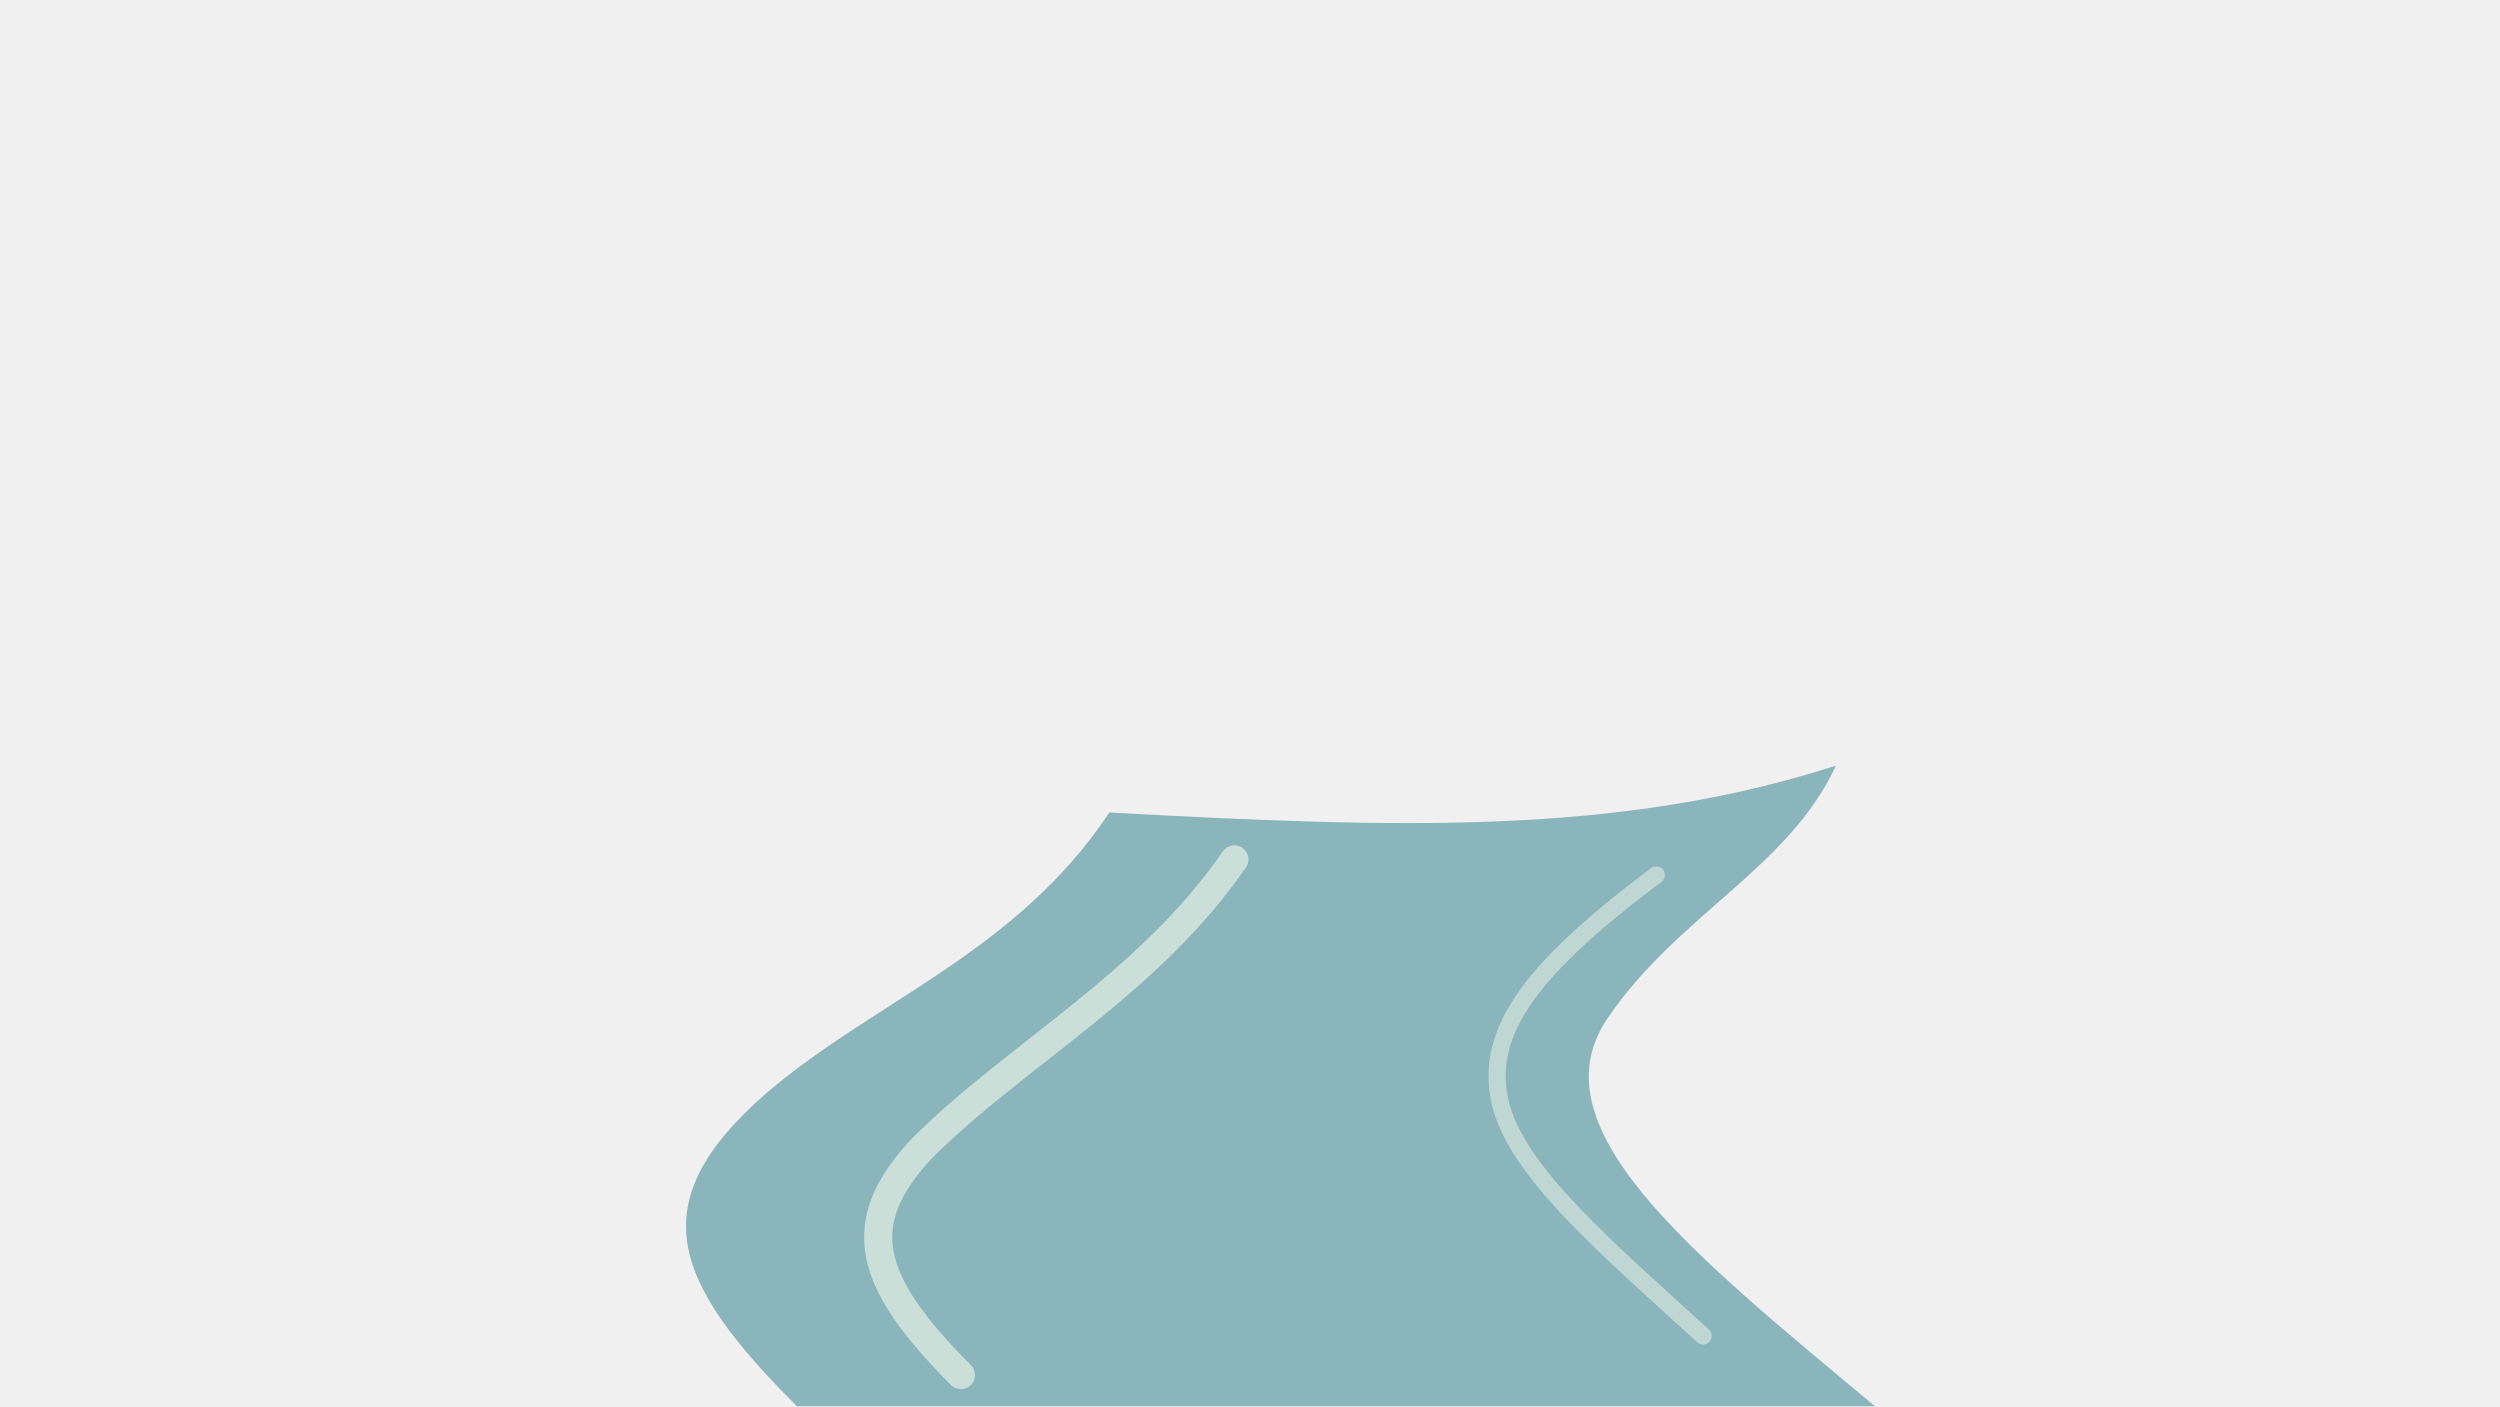
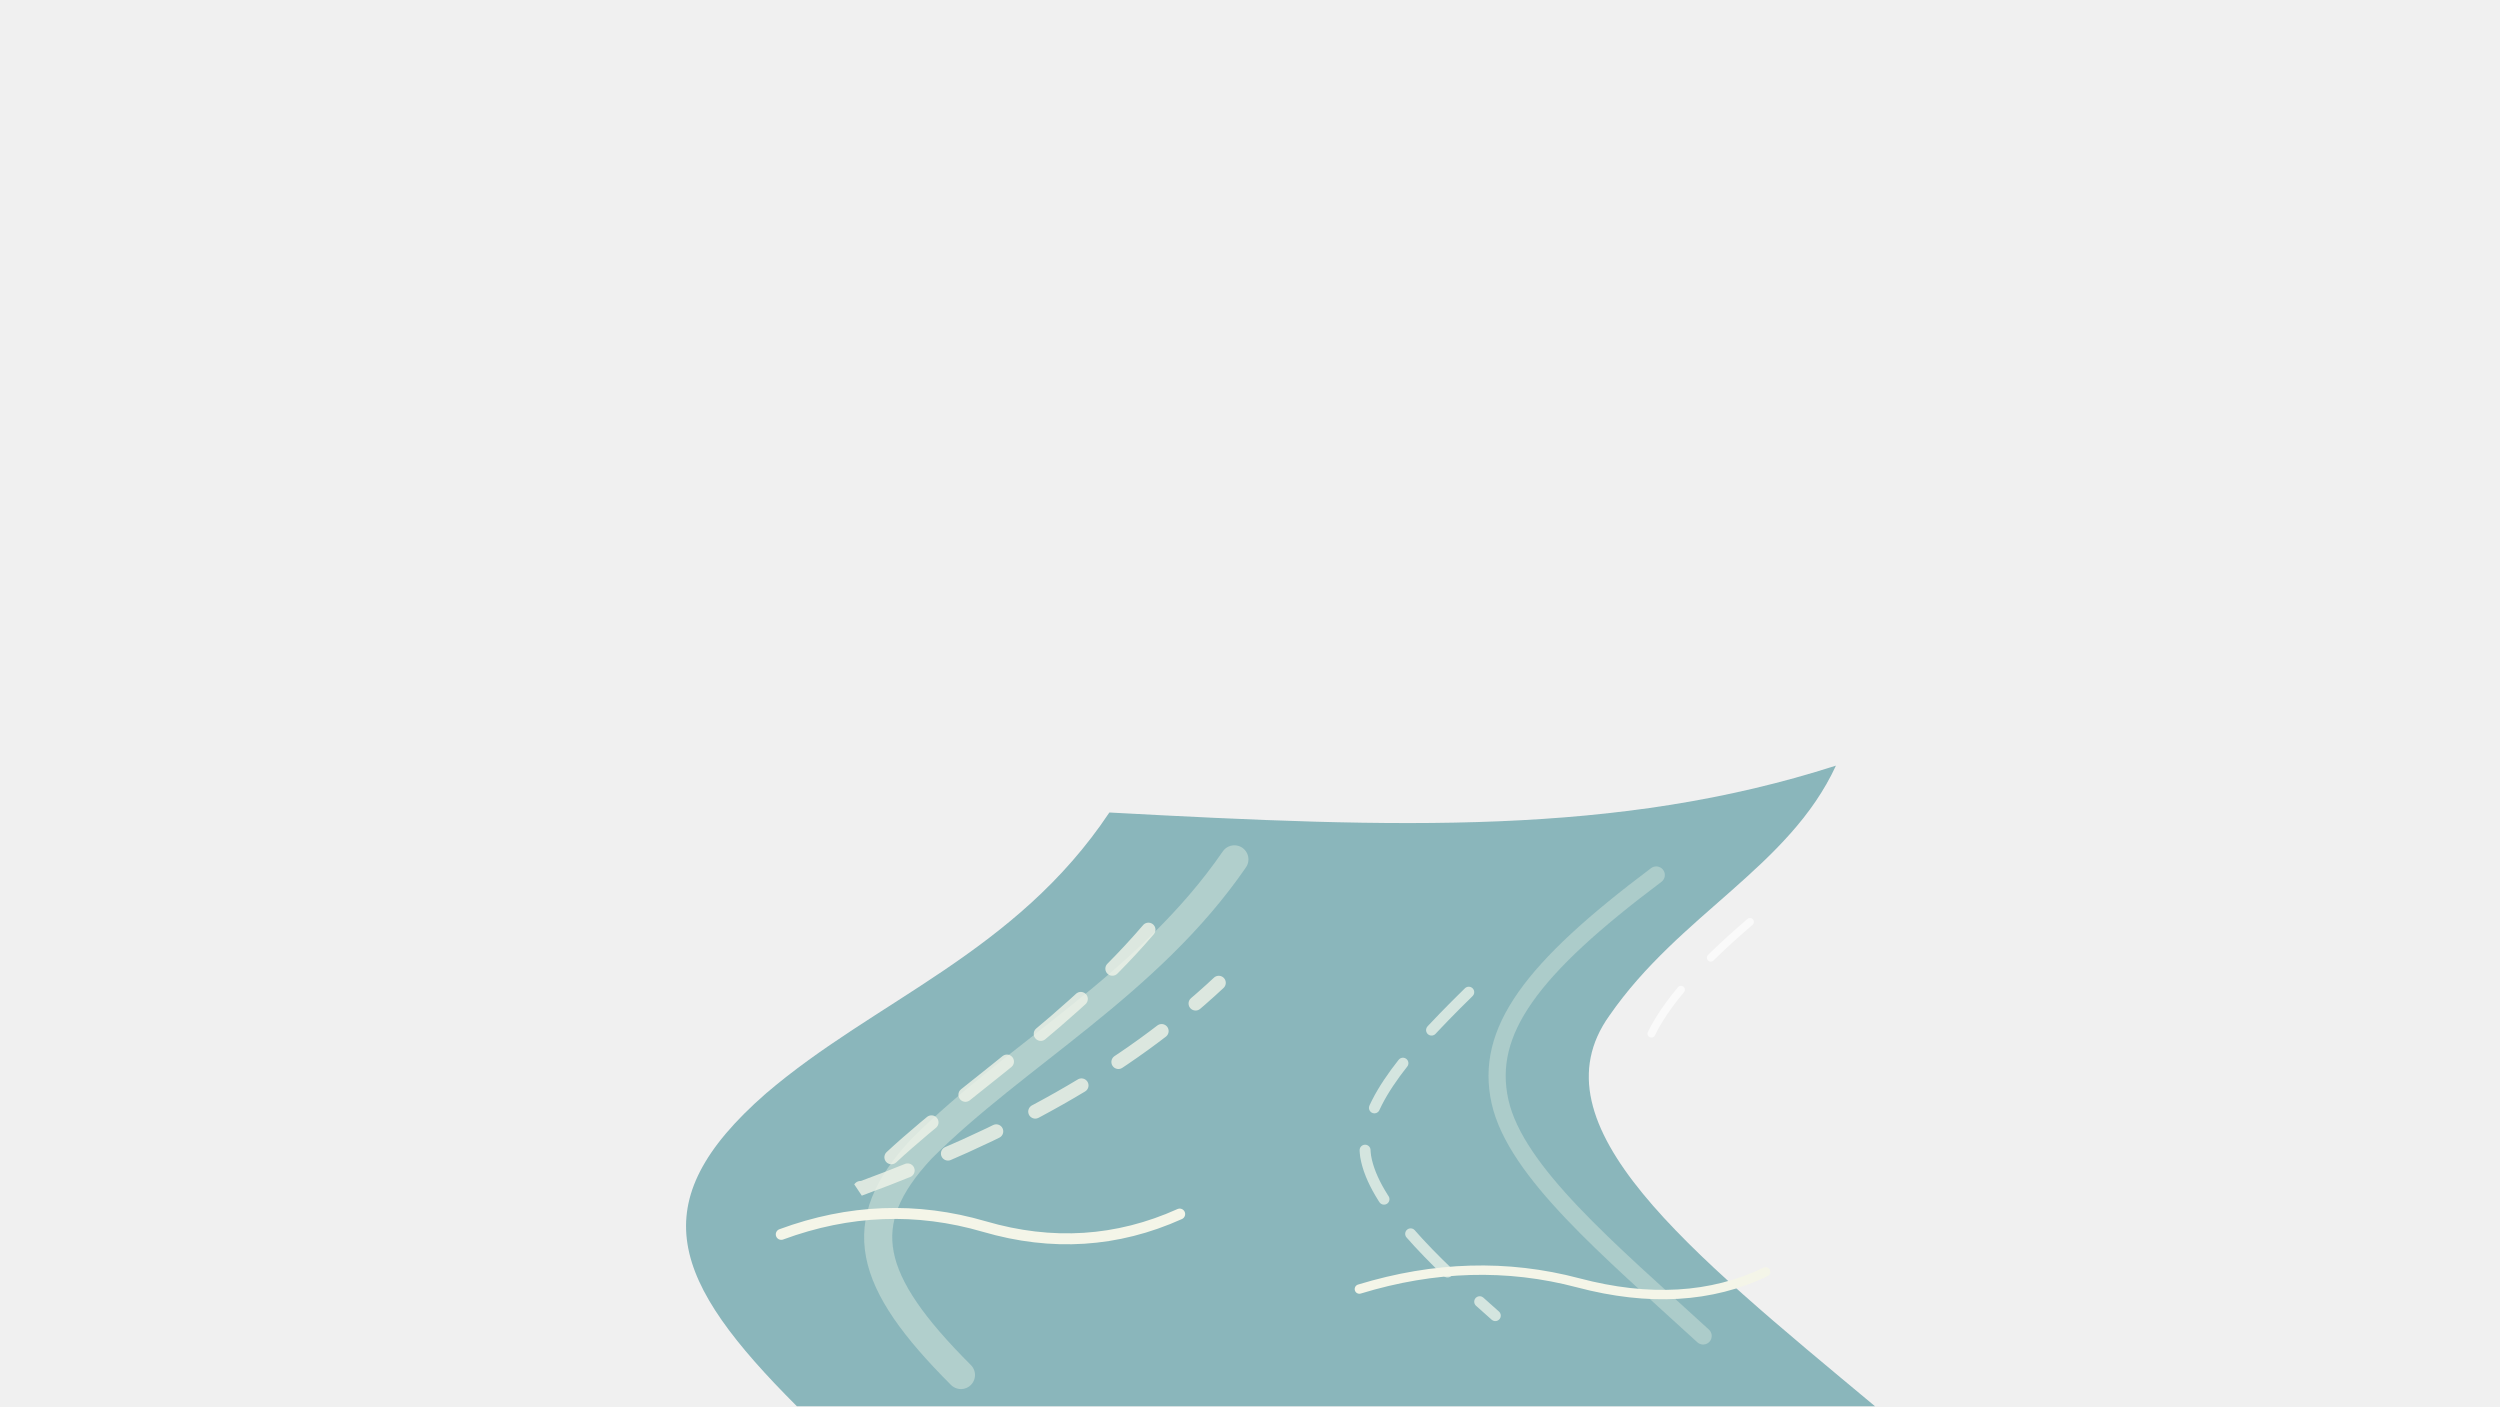
<svg xmlns="http://www.w3.org/2000/svg" viewBox="0 0 1600 900">
+   <style>
+ @keyframes riverShimmer { from { stroke-dashoffset:0; } to { stroke-dashoffset:-180; } }
+ @keyframes ripplePulse { 0%,100% { opacity:.18; } 50% { opacity:.72; } }
+ .flow-line { fill:none; stroke-linecap:round; stroke-dasharray:34 28; animation:riverShimmer 4.2s linear infinite; }
+ .flow-line.slow { animation-duration:6.5s; }
+ .ripple { animation:ripplePulse 3.6s ease-in-out infinite; }
+ .ripple.delay { animation-delay:1.8s; }
+ </style>
  <path d="M710 520c-60 90-150 120-220 180-80 70-60 120 20 200h690c-120-100-220-180-170-250 45-65 115-95 145-160-140 45-280 40-465 30z" fill="#7eafb5" opacity=".9" />
-   <path d="M790 550c-55 80-140 125-200 185-45 48-35 85 25 145" fill="none" stroke="#d5e6dc" stroke-width="18" stroke-linecap="round" opacity=".85" />
-   <path d="M1060 560c-80 60-110 100-100 145 10 45 70 95 130 150" fill="none" stroke="#d5e6dc" stroke-width="11" stroke-linecap="round" opacity=".7" />
+   <path d="M790 550c-55 80-140 125-200 185-45 48-35 85 25 145" fill="none" stroke="#d5e6dc" stroke-width="18" stroke-linecap="round" opacity=".52" />
+   <path d="M1060 560c-80 60-110 100-100 145 10 45 70 95 130 150" fill="none" stroke="#d5e6dc" stroke-width="11" stroke-linecap="round" opacity=".45" />
+   <path class="flow-line" d="M735 595c-60 70-135 112-185 166 95-35 170-76 230-132" stroke="#f0f4e8" stroke-width="9" opacity=".8" />
+   <path class="flow-line slow" d="M940 635c-45 44-70 76-66 105 5 30 42 66 83 102" stroke="#e6f1e9" stroke-width="7" opacity=".8" />
+   <path class="flow-line" d="M1120 590c-35 30-59 57-67 81" stroke="#ffffff" stroke-width="5" opacity=".65" />
+   <path class="ripple" d="M500 790q65-24 130-5t125-8" fill="none" stroke="#f4f5e8" stroke-width="7" stroke-linecap="round" />
+   <path class="ripple delay" d="M870 825q72-22 140-4t120-7" fill="none" stroke="#f4f5e8" stroke-width="6" stroke-linecap="round" />
</svg>
